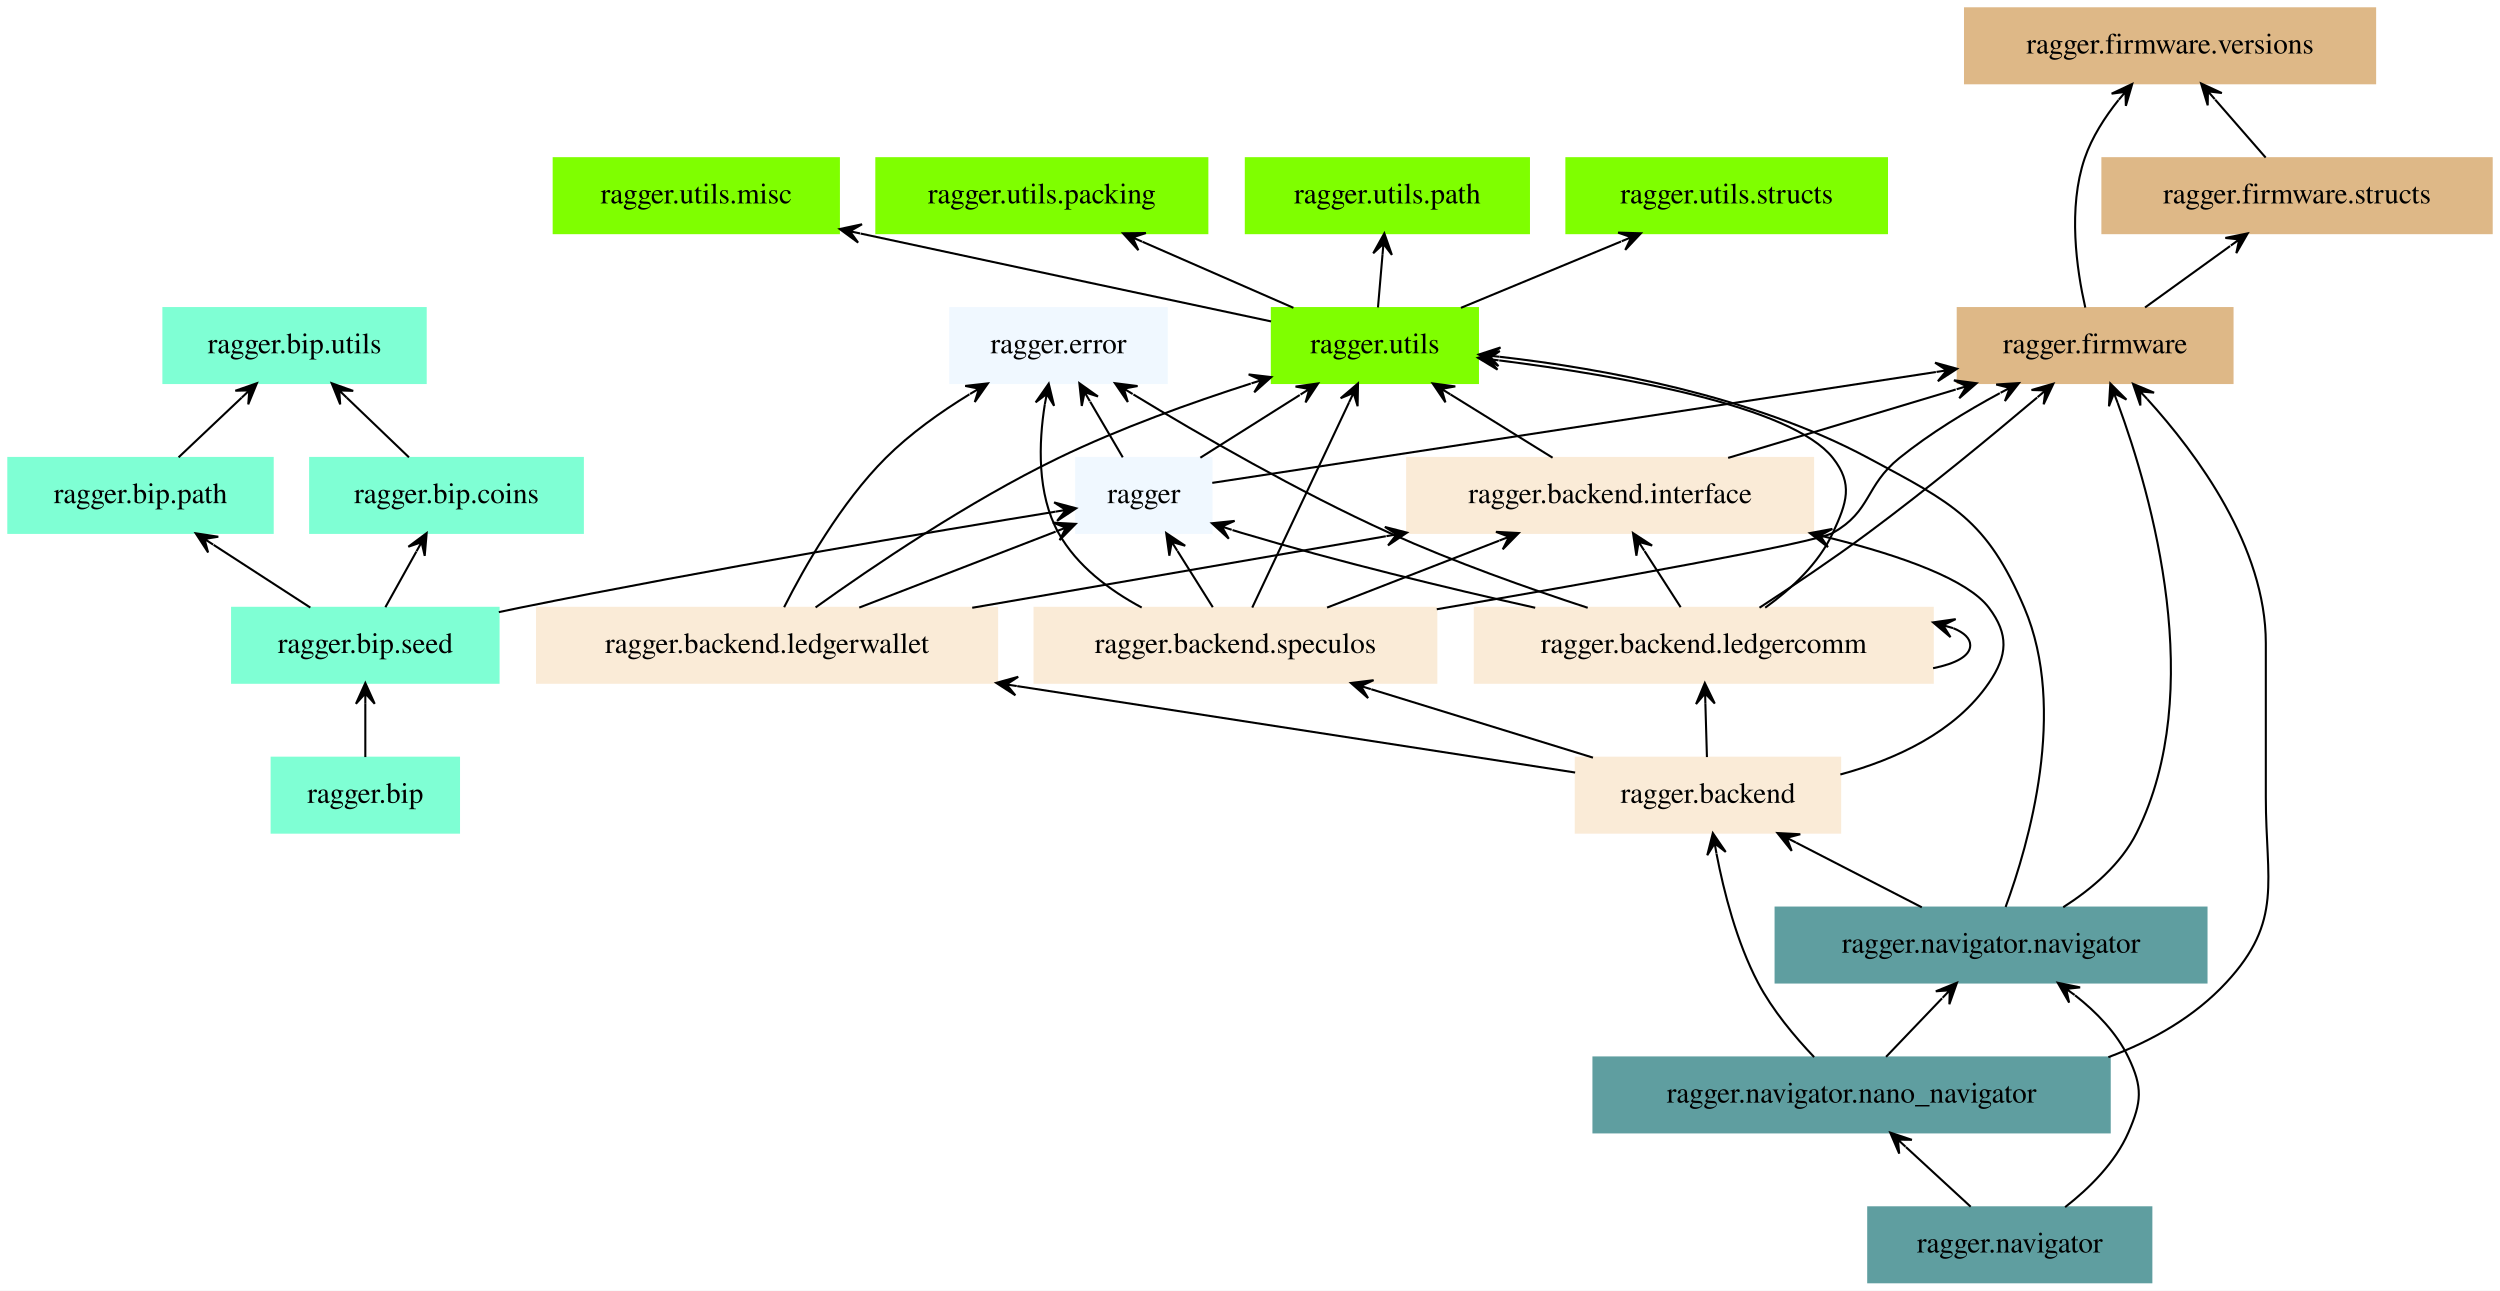
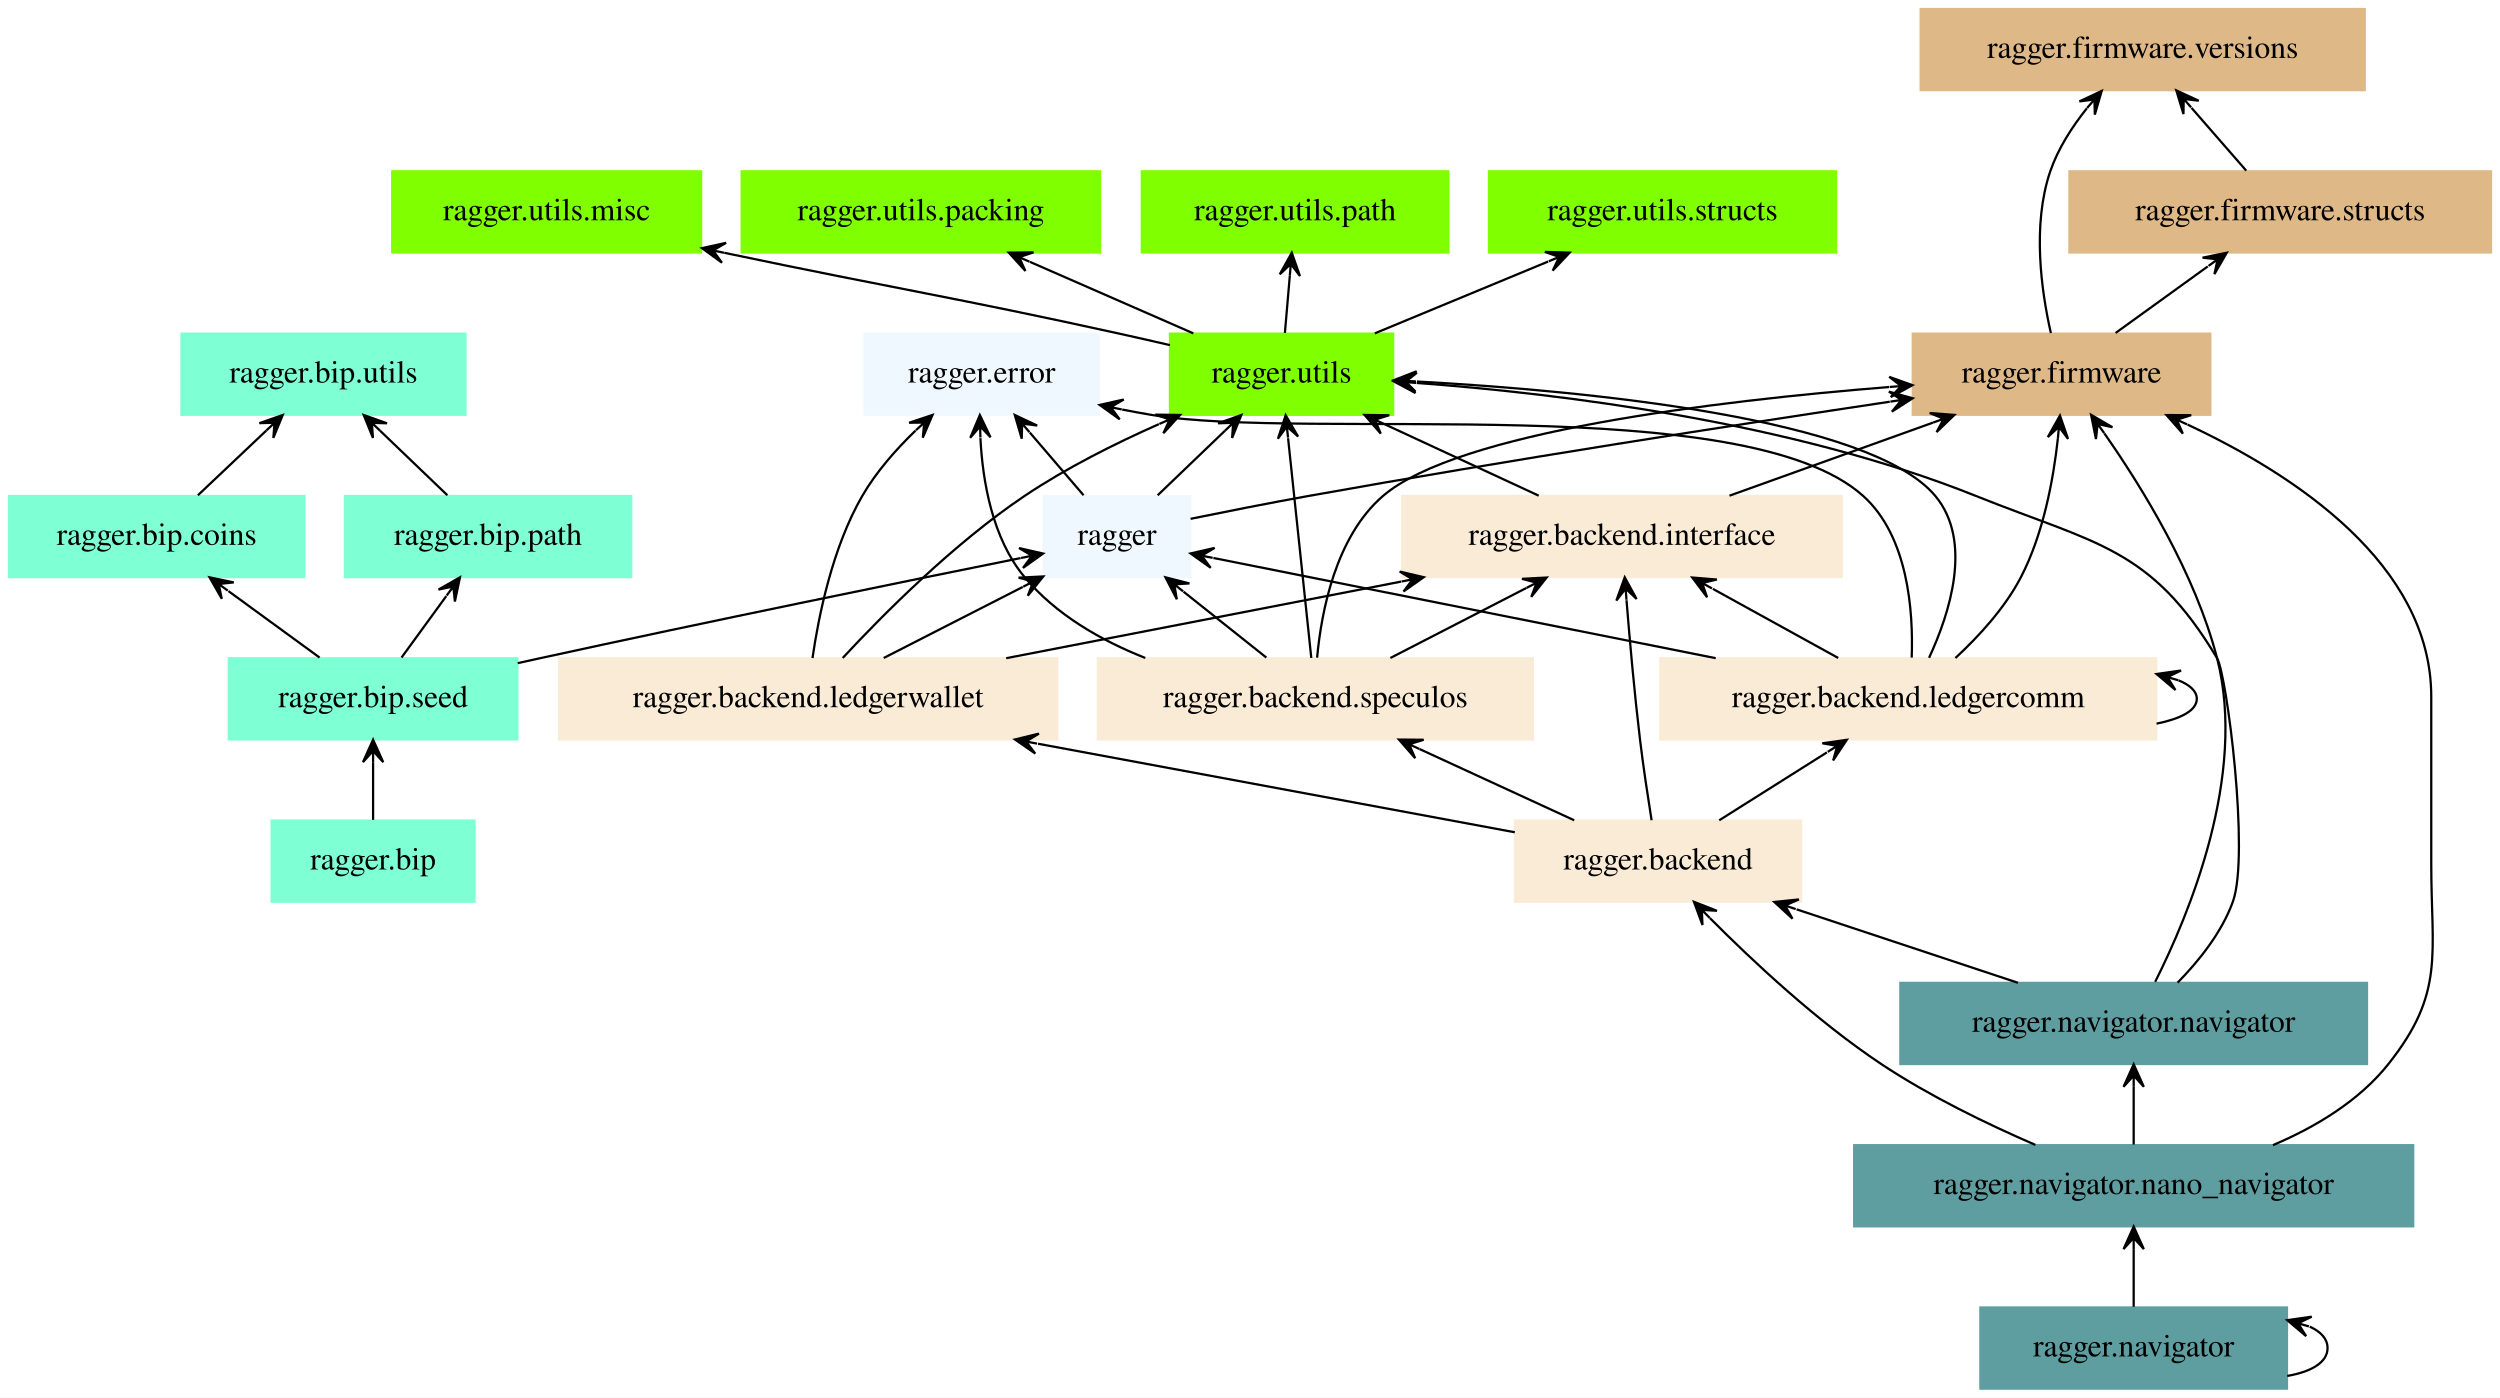
- <svg xmlns="http://www.w3.org/2000/svg" width="1201pt" height="620pt" viewBox="0.00 0.00 1201.00 620.00">
+ <svg xmlns="http://www.w3.org/2000/svg" width="1109pt" height="620pt" viewBox="0.00 0.00 1109.00 620.00">
  <g id="graph0" class="graph" transform="scale(1 1) rotate(0) translate(4 616)">
-     <polygon fill="white" stroke="transparent" points="-4,4 -4,-616 1197,-616 1197,4 -4,4" />
+     <polygon fill="white" stroke="transparent" points="-4,4 -4,-616 1105,-616 1105,4 -4,4" />
    <g id="node1" class="node">
-       <polygon fill="aliceblue" stroke="aliceblue" points="578,-396 513,-396 513,-360 578,-360 578,-396" />
-       <text text-anchor="middle" x="545.5" y="-374.3" font-family="Times,serif" font-size="14.00">ragger</text>
+       <polygon fill="aliceblue" stroke="aliceblue" points="524,-396 459,-396 459,-360 524,-360 524,-396" />
+       <text text-anchor="middle" x="491.5" y="-374.3" font-family="Times,serif" font-size="14.00">ragger</text>
    </g>
    <g id="node12" class="node">
-       <polygon fill="aliceblue" stroke="aliceblue" points="556.5,-468 452.5,-468 452.5,-432 556.5,-432 556.5,-468" />
-       <text text-anchor="middle" x="504.5" y="-446.3" font-family="Times,serif" font-size="14.00">ragger.error</text>
+       <polygon fill="aliceblue" stroke="aliceblue" points="483.5,-468 379.5,-468 379.5,-432 483.5,-432 483.5,-468" />
+       <text text-anchor="middle" x="431.5" y="-446.3" font-family="Times,serif" font-size="14.00">ragger.error</text>
    </g>
    <g id="edge1" class="edge">
-       <path fill="none" stroke="black" d="M535.37,-396.3C530.65,-404.36 524.94,-414.11 519.72,-423.02" />
-       <polygon fill="black" stroke="black" points="514.52,-431.9 515.69,-420.99 517.05,-427.58 519.57,-423.27 519.57,-423.27 519.57,-423.27 517.05,-427.58 523.46,-425.54 514.52,-431.9 514.52,-431.9" />
+       <path fill="none" stroke="black" d="M476.67,-396.3C469.48,-404.7 460.7,-414.93 452.81,-424.14" />
+       <polygon fill="black" stroke="black" points="446.16,-431.9 449.25,-421.37 449.41,-428.1 452.67,-424.3 452.67,-424.3 452.67,-424.3 449.41,-428.1 456.09,-427.23 446.16,-431.9 446.16,-431.9" />
    </g>
    <g id="node13" class="node">
-       <polygon fill="burlywood" stroke="burlywood" points="1068.5,-468 936.5,-468 936.5,-432 1068.5,-432 1068.5,-468" />
-       <text text-anchor="middle" x="1002.5" y="-446.3" font-family="Times,serif" font-size="14.00">ragger.firmware</text>
+       <polygon fill="burlywood" stroke="burlywood" points="976.5,-468 844.5,-468 844.5,-432 976.5,-432 976.5,-468" />
+       <text text-anchor="middle" x="910.5" y="-446.3" font-family="Times,serif" font-size="14.00">ragger.firmware</text>
    </g>
    <g id="edge2" class="edge">
-       <path fill="none" stroke="black" d="M578.37,-384.03C650.59,-395.1 824.73,-421.77 925.99,-437.28" />
-       <polygon fill="black" stroke="black" points="936.16,-438.84 925.6,-441.77 931.22,-438.08 926.28,-437.32 926.28,-437.32 926.28,-437.32 931.22,-438.08 926.96,-432.88 936.16,-438.84 936.16,-438.84" />
+       <path fill="none" stroke="black" d="M524.14,-385.85C539.92,-389.08 559.17,-392.89 576.5,-396 664.72,-411.82 766.5,-427.62 834.3,-437.8" />
+       <polygon fill="black" stroke="black" points="844.46,-439.32 833.9,-442.29 839.52,-438.58 834.57,-437.84 834.57,-437.84 834.57,-437.84 839.52,-438.58 835.24,-433.39 844.46,-439.32 844.46,-439.32" />
    </g>
    <g id="node19" class="node">
-       <polygon fill="chartreuse" stroke="chartreuse" points="706,-468 607,-468 607,-432 706,-432 706,-468" />
-       <text text-anchor="middle" x="656.5" y="-446.3" font-family="Times,serif" font-size="14.00">ragger.utils</text>
+       <polygon fill="chartreuse" stroke="chartreuse" points="614,-468 515,-468 515,-432 614,-432 614,-468" />
+       <text text-anchor="middle" x="564.5" y="-446.3" font-family="Times,serif" font-size="14.00">ragger.utils</text>
    </g>
    <g id="edge3" class="edge">
-       <path fill="none" stroke="black" d="M572.65,-396.12C587.03,-405.19 604.88,-416.45 620.41,-426.24" />
-       <polygon fill="black" stroke="black" points="629.24,-431.81 618.38,-430.28 625.01,-429.14 620.78,-426.48 620.78,-426.48 620.78,-426.48 625.01,-429.14 623.18,-422.67 629.24,-431.81 629.24,-431.81" />
+       <path fill="none" stroke="black" d="M509.54,-396.3C518.56,-404.95 529.62,-415.55 539.44,-424.97" />
+       <polygon fill="black" stroke="black" points="546.66,-431.9 536.33,-428.22 543.05,-428.44 539.44,-424.97 539.44,-424.97 539.44,-424.97 543.05,-428.44 542.56,-421.73 546.66,-431.9 546.66,-431.9" />
    </g>
    <g id="node2" class="node">
-       <polygon fill="antiquewhite" stroke="antiquewhite" points="880,-252 753,-252 753,-216 880,-216 880,-252" />
-       <text text-anchor="middle" x="816.5" y="-230.3" font-family="Times,serif" font-size="14.00">ragger.backend</text>
+       <polygon fill="antiquewhite" stroke="antiquewhite" points="795,-252 668,-252 668,-216 795,-216 795,-252" />
+       <text text-anchor="middle" x="731.5" y="-230.3" font-family="Times,serif" font-size="14.00">ragger.backend</text>
    </g>
    <g id="node3" class="node">
-       <polygon fill="antiquewhite" stroke="antiquewhite" points="867,-396 672,-396 672,-360 867,-360 867,-396" />
-       <text text-anchor="middle" x="769.5" y="-374.3" font-family="Times,serif" font-size="14.00">ragger.backend.interface</text>
+       <polygon fill="antiquewhite" stroke="antiquewhite" points="813,-396 618,-396 618,-360 813,-360 813,-396" />
+       <text text-anchor="middle" x="715.5" y="-374.3" font-family="Times,serif" font-size="14.00">ragger.backend.interface</text>
    </g>
    <g id="edge4" class="edge">
-       <path fill="none" stroke="black" d="M880.11,-243.94C906.79,-251.18 935.33,-264.28 951.5,-288 960.51,-301.22 961.1,-311.2 951.5,-324 941.3,-337.6 909.69,-348.85 875.62,-357.44" />
-       <polygon fill="black" stroke="black" points="865.48,-359.9 874.13,-353.17 870.34,-358.72 875.19,-357.54 875.19,-357.54 875.19,-357.54 870.34,-358.72 876.26,-361.91 865.48,-359.9 865.48,-359.9" />
+       <path fill="none" stroke="black" d="M728.64,-252.15C726.99,-262.51 724.94,-275.99 723.5,-288 721.01,-308.66 718.94,-332.11 717.52,-349.75" />
+       <polygon fill="black" stroke="black" points="716.73,-359.91 713.02,-349.59 717.12,-354.92 717.51,-349.94 717.51,-349.94 717.51,-349.94 717.12,-354.92 721.99,-350.29 716.73,-359.91 716.73,-359.91" />
    </g>
    <g id="node4" class="node">
-       <polygon fill="antiquewhite" stroke="antiquewhite" points="924.5,-324 704.5,-324 704.5,-288 924.5,-288 924.5,-324" />
-       <text text-anchor="middle" x="814.5" y="-302.3" font-family="Times,serif" font-size="14.00">ragger.backend.ledgercomm</text>
+       <polygon fill="antiquewhite" stroke="antiquewhite" points="952.5,-324 732.5,-324 732.5,-288 952.5,-288 952.5,-324" />
+       <text text-anchor="middle" x="842.5" y="-302.3" font-family="Times,serif" font-size="14.00">ragger.backend.ledgercomm</text>
    </g>
    <g id="edge5" class="edge">
-       <path fill="none" stroke="black" d="M816.01,-252.3C815.79,-260.02 815.52,-269.29 815.27,-277.89" />
-       <polygon fill="black" stroke="black" points="814.99,-287.9 810.78,-277.77 815.13,-282.9 815.27,-277.9 815.27,-277.9 815.27,-277.9 815.13,-282.9 819.77,-278.03 814.99,-287.9 814.99,-287.9" />
+       <path fill="none" stroke="black" d="M758.65,-252.12C773.03,-261.19 790.88,-272.45 806.41,-282.24" />
+       <polygon fill="black" stroke="black" points="815.24,-287.81 804.38,-286.28 811.01,-285.14 806.78,-282.48 806.78,-282.48 806.78,-282.48 811.01,-285.14 809.18,-278.67 815.24,-287.81 815.24,-287.81" />
    </g>
    <g id="node5" class="node">
-       <polygon fill="antiquewhite" stroke="antiquewhite" points="475,-324 254,-324 254,-288 475,-288 475,-324" />
-       <text text-anchor="middle" x="364.5" y="-302.3" font-family="Times,serif" font-size="14.00">ragger.backend.ledgerwallet</text>
+       <polygon fill="antiquewhite" stroke="antiquewhite" points="465,-324 244,-324 244,-288 465,-288 465,-324" />
+       <text text-anchor="middle" x="354.5" y="-302.3" font-family="Times,serif" font-size="14.00">ragger.backend.ledgerwallet</text>
    </g>
    <g id="edge6" class="edge">
-       <path fill="none" stroke="black" d="M752.7,-244.88C683.29,-255.63 570.75,-273.06 484.67,-286.39" />
-       <polygon fill="black" stroke="black" points="474.58,-287.95 483.77,-281.98 479.52,-287.19 484.46,-286.42 484.46,-286.42 484.46,-286.42 479.52,-287.19 485.15,-290.87 474.58,-287.95 474.58,-287.95" />
+       <path fill="none" stroke="black" d="M667.97,-246.8C610.19,-257.52 523.89,-273.55 456.46,-286.07" />
+       <polygon fill="black" stroke="black" points="446.23,-287.97 455.24,-281.72 451.14,-287.06 456.06,-286.14 456.06,-286.14 456.06,-286.14 451.14,-287.06 456.88,-290.57 446.23,-287.97 446.23,-287.97" />
    </g>
    <g id="node6" class="node">
-       <polygon fill="antiquewhite" stroke="antiquewhite" points="686,-324 493,-324 493,-288 686,-288 686,-324" />
-       <text text-anchor="middle" x="589.5" y="-302.3" font-family="Times,serif" font-size="14.00">ragger.backend.speculos</text>
+       <polygon fill="antiquewhite" stroke="antiquewhite" points="676,-324 483,-324 483,-288 676,-288 676,-324" />
+       <text text-anchor="middle" x="579.5" y="-302.3" font-family="Times,serif" font-size="14.00">ragger.backend.speculos</text>
    </g>
    <g id="edge7" class="edge">
-       <path fill="none" stroke="black" d="M761.26,-252.03C729.13,-261.94 688.45,-274.49 654.75,-284.88" />
-       <polygon fill="black" stroke="black" points="644.99,-287.89 653.22,-280.64 649.77,-286.42 654.54,-284.94 654.54,-284.94 654.54,-284.94 649.77,-286.42 655.87,-289.24 644.99,-287.89 644.99,-287.89" />
+       <path fill="none" stroke="black" d="M694.32,-252.12C673.63,-261.65 647.7,-273.59 625.72,-283.72" />
+       <polygon fill="black" stroke="black" points="616.56,-287.93 623.76,-279.66 621.1,-285.84 625.65,-283.75 625.65,-283.75 625.65,-283.75 621.1,-285.84 627.53,-287.84 616.56,-287.93 616.56,-287.93" />
    </g>
    <g id="edge8" class="edge">
-       <path fill="none" stroke="black" d="M826.2,-396.03C859.18,-405.94 900.93,-418.49 935.53,-428.88" />
-       <polygon fill="black" stroke="black" points="945.55,-431.89 934.67,-433.32 940.76,-430.45 935.97,-429.01 935.97,-429.01 935.97,-429.01 940.76,-430.45 937.26,-424.7 945.55,-431.89 945.55,-431.89" />
+       <path fill="none" stroke="black" d="M763.2,-396.12C790.45,-405.91 824.8,-418.23 853.47,-428.53" />
+       <polygon fill="black" stroke="black" points="862.95,-431.93 852.02,-432.79 858.25,-430.24 853.54,-428.55 853.54,-428.55 853.54,-428.55 858.25,-430.24 855.06,-424.32 862.95,-431.93 862.95,-431.93" />
    </g>
    <g id="edge9" class="edge">
-       <path fill="none" stroke="black" d="M741.86,-396.12C727.08,-405.28 708.71,-416.66 692.8,-426.52" />
-       <polygon fill="black" stroke="black" points="684.25,-431.81 690.38,-422.72 688.5,-429.18 692.75,-426.54 692.75,-426.54 692.75,-426.54 688.5,-429.18 695.12,-430.37 684.25,-431.81 684.25,-431.81" />
+       <path fill="none" stroke="black" d="M678.56,-396.12C658.01,-405.65 632.25,-417.59 610.41,-427.72" />
+       <polygon fill="black" stroke="black" points="601.32,-431.93 608.5,-423.64 605.86,-429.83 610.39,-427.73 610.39,-427.73 610.39,-427.73 605.86,-429.83 612.28,-431.81 601.32,-431.93 601.32,-431.93" />
    </g>
    <g id="edge10" class="edge">
-       <path fill="none" stroke="black" d="M733.51,-324.03C691.19,-333.51 638.72,-346.17 592.5,-360 591.05,-360.44 589.57,-360.89 588.08,-361.36" />
-       <polygon fill="black" stroke="black" points="578.21,-364.63 586.29,-357.22 582.96,-363.06 587.7,-361.49 587.7,-361.49 587.7,-361.49 582.96,-363.06 589.12,-365.76 578.21,-364.63 578.21,-364.63" />
+       <path fill="none" stroke="black" d="M757.08,-324.03C686.55,-338.1 589.38,-357.48 534.25,-368.48" />
+       <polygon fill="black" stroke="black" points="524.13,-370.49 533.06,-364.12 529.03,-369.51 533.94,-368.54 533.94,-368.54 533.94,-368.54 529.03,-369.51 534.82,-372.95 524.13,-370.49 524.13,-370.49" />
    </g>
    <g id="edge11" class="edge">
-       <path fill="none" stroke="black" d="M803.38,-324.3C798.14,-332.44 791.8,-342.31 786.02,-351.3" />
-       <polygon fill="black" stroke="black" points="780.5,-359.9 782.12,-349.05 783.2,-355.69 785.9,-351.48 785.9,-351.48 785.9,-351.48 783.2,-355.69 789.69,-353.92 780.5,-359.9 780.5,-359.9" />
+       <path fill="none" stroke="black" d="M811.43,-324.12C794.67,-333.36 773.79,-344.87 755.8,-354.79" />
+       <polygon fill="black" stroke="black" points="746.69,-359.81 753.27,-351.04 751.07,-357.4 755.44,-354.98 755.44,-354.98 755.44,-354.98 751.07,-357.4 757.62,-358.92 746.69,-359.81 746.69,-359.81" />
    </g>
    <g id="edge12" class="edge">
-       <path fill="none" stroke="black" d="M924.65,-294.99C935.56,-297.2 942.5,-300.87 942.5,-306 942.5,-309.37 939.51,-312.11 934.37,-314.21" />
-       <polygon fill="black" stroke="black" points="924.65,-317.01 933.02,-309.92 929.46,-315.63 934.26,-314.25 934.26,-314.25 934.26,-314.25 929.46,-315.63 935.51,-318.57 924.65,-317.01 924.65,-317.01" />
+       <path fill="none" stroke="black" d="M952.65,-294.99C963.56,-297.2 970.5,-300.87 970.5,-306 970.5,-309.37 967.51,-312.11 962.37,-314.21" />
+       <polygon fill="black" stroke="black" points="952.65,-317.01 961.02,-309.92 957.46,-315.63 962.26,-314.25 962.26,-314.25 962.26,-314.25 957.46,-315.63 963.51,-318.57 952.65,-317.01 952.65,-317.01" />
    </g>
    <g id="edge13" class="edge">
-       <path fill="none" stroke="black" d="M758.73,-324.02C729.84,-333.47 694.27,-346.11 663.5,-360 619.8,-379.72 572.12,-407.28 540.49,-426.49" />
-       <polygon fill="black" stroke="black" points="531.61,-431.92 537.79,-422.86 535.88,-429.31 540.14,-426.7 540.14,-426.7 540.14,-426.7 535.88,-429.31 542.49,-430.54 531.61,-431.92 531.61,-431.92" />
+       <path fill="none" stroke="black" d="M844.03,-324.29C844.78,-344.67 842.53,-378.01 822.5,-396 769.91,-443.22 576.18,-420.17 506.5,-432 502.35,-432.7 498.09,-433.49 493.81,-434.33" />
+       <polygon fill="black" stroke="black" points="483.81,-436.38 492.7,-429.97 488.71,-435.38 493.6,-434.37 493.6,-434.37 493.6,-434.37 488.71,-435.38 494.5,-438.78 483.81,-436.38 483.81,-436.38" />
    </g>
    <g id="edge14" class="edge">
-       <path fill="none" stroke="black" d="M841.26,-324.06C856.77,-334.16 876.52,-347.41 893.5,-360 921.87,-381.03 952.95,-406.68 974.64,-425.03" />
-       <polygon fill="black" stroke="black" points="982.46,-431.69 971.93,-428.64 978.65,-428.45 974.84,-425.21 974.84,-425.21 974.84,-425.21 978.65,-428.45 977.76,-421.78 982.46,-431.69 982.46,-431.69" />
+       <path fill="none" stroke="black" d="M863.42,-324.1C873.71,-333.62 885.4,-346.3 892.5,-360 902.44,-379.19 906.9,-403.35 908.89,-421.65" />
+       <polygon fill="black" stroke="black" points="909.8,-431.67 904.41,-422.12 909.35,-426.69 908.9,-421.71 908.9,-421.71 908.9,-421.71 909.35,-426.69 913.38,-421.31 909.8,-431.67 909.8,-431.67" />
    </g>
    <g id="edge15" class="edge">
-       <path fill="none" stroke="black" d="M844,-324.06C856.48,-333.01 869.69,-345.21 876.5,-360 883.2,-374.53 886.4,-383.43 876.5,-396 856.86,-420.93 774.4,-435.5 716.22,-442.86" />
-       <polygon fill="black" stroke="black" points="706.03,-444.11 715.4,-438.43 710.99,-443.5 715.95,-442.89 715.95,-442.89 715.95,-442.89 710.99,-443.5 716.5,-447.36 706.03,-444.11 706.03,-444.11" />
+       <path fill="none" stroke="black" d="M851.73,-324.19C860.86,-343.84 871.27,-375.88 854.5,-396 825.82,-430.4 700.81,-442.54 624.59,-446.77" />
+       <polygon fill="black" stroke="black" points="614.17,-447.32 623.92,-442.3 619.17,-447.06 624.16,-446.79 624.16,-446.79 624.16,-446.79 619.17,-447.06 624.4,-451.29 614.17,-447.32 614.17,-447.32" />
    </g>
    <g id="edge16" class="edge">
-       <path fill="none" stroke="black" d="M408.78,-324.12C437.52,-335.24 474.76,-349.64 503.12,-360.61" />
-       <polygon fill="black" stroke="black" points="512.75,-364.33 501.8,-364.92 508.09,-362.53 503.42,-360.73 503.42,-360.73 503.42,-360.73 508.09,-362.53 505.05,-356.53 512.75,-364.33 512.75,-364.33" />
+       <path fill="none" stroke="black" d="M388.01,-324.12C406.61,-333.63 429.92,-345.54 449.7,-355.64" />
+       <polygon fill="black" stroke="black" points="458.8,-360.29 447.85,-359.75 454.35,-358.02 449.9,-355.74 449.9,-355.74 449.9,-355.74 454.35,-358.02 451.95,-351.74 458.8,-360.29 458.8,-360.29" />
    </g>
    <g id="edge17" class="edge">
-       <path fill="none" stroke="black" d="M463.06,-324.03C523.16,-334.42 600.03,-347.71 661.75,-358.38" />
-       <polygon fill="black" stroke="black" points="671.91,-360.13 661.29,-362.86 666.98,-359.28 662.05,-358.43 662.05,-358.43 662.05,-358.43 666.98,-359.28 662.82,-353.99 671.91,-360.13 671.91,-360.13" />
+       <path fill="none" stroke="black" d="M442.35,-324.03C495.3,-334.3 562.84,-347.4 617.52,-358" />
+       <polygon fill="black" stroke="black" points="627.57,-359.95 616.9,-362.46 622.66,-359 617.75,-358.05 617.75,-358.05 617.75,-358.05 622.66,-359 618.61,-353.63 627.57,-359.95 627.57,-359.95" />
    </g>
    <g id="edge18" class="edge">
-       <path fill="none" stroke="black" d="M372.69,-324.29C382.38,-343.44 399.95,-374.48 421.5,-396 433.21,-407.69 447.93,-418.12 461.71,-426.57" />
-       <polygon fill="black" stroke="black" points="470.59,-431.83 459.69,-430.6 466.29,-429.28 461.99,-426.73 461.99,-426.73 461.99,-426.73 466.29,-429.28 464.28,-422.86 470.59,-431.83 470.59,-431.83" />
+       <path fill="none" stroke="black" d="M356.43,-324.08C359.13,-342.78 365.28,-373.14 378.5,-396 384.65,-406.63 393.46,-416.62 402.15,-425.01" />
+       <polygon fill="black" stroke="black" points="409.67,-431.93 399.27,-428.47 405.99,-428.55 402.31,-425.16 402.31,-425.16 402.31,-425.16 405.99,-428.55 405.36,-421.85 409.67,-431.93 409.67,-431.93" />
    </g>
    <g id="edge19" class="edge">
-       <path fill="none" stroke="black" d="M387.8,-324.19C414.82,-343.55 461.21,-375.04 504.5,-396 533.98,-410.27 568.32,-422.58 596.89,-431.74" />
-       <polygon fill="black" stroke="black" points="606.74,-434.84 595.85,-436.13 601.97,-433.34 597.2,-431.84 597.2,-431.84 597.2,-431.84 601.97,-433.34 598.56,-427.54 606.74,-434.84 606.74,-434.84" />
+       <path fill="none" stroke="black" d="M369.82,-324.12C387.74,-343.41 418.99,-374.84 450.5,-396 468.87,-408.34 490.58,-419.22 510.09,-427.86" />
+       <polygon fill="black" stroke="black" points="519.47,-431.92 508.51,-432.08 514.88,-429.93 510.3,-427.95 510.3,-427.95 510.3,-427.95 514.88,-429.93 512.08,-423.82 519.47,-431.92 519.47,-431.92" />
    </g>
    <g id="edge20" class="edge">
-       <path fill="none" stroke="black" d="M578.62,-324.3C573.51,-332.44 567.3,-342.31 561.66,-351.3" />
-       <polygon fill="black" stroke="black" points="556.25,-359.9 557.76,-349.03 558.91,-355.66 561.57,-351.43 561.57,-351.43 561.57,-351.43 558.91,-355.66 565.38,-353.82 556.25,-359.9 556.25,-359.9" />
+       <path fill="none" stroke="black" d="M557.75,-324.3C546.66,-333.12 533.03,-343.97 521.01,-353.53" />
+       <polygon fill="black" stroke="black" points="513,-359.9 518.03,-350.15 516.92,-356.78 520.83,-353.67 520.83,-353.67 520.83,-353.67 516.92,-356.78 523.63,-357.19 513,-359.9 513,-359.9" />
    </g>
    <g id="edge21" class="edge">
-       <path fill="none" stroke="black" d="M633.53,-324.12C658.47,-333.82 689.84,-346.02 716.16,-356.26" />
-       <polygon fill="black" stroke="black" points="725.61,-359.93 714.66,-360.5 720.95,-358.12 716.29,-356.31 716.29,-356.31 716.29,-356.31 720.95,-358.12 717.92,-352.11 725.61,-359.93 725.61,-359.93" />
+       <path fill="none" stroke="black" d="M612.77,-324.12C630.96,-333.49 653.69,-345.19 673.14,-355.2" />
+       <polygon fill="black" stroke="black" points="682.1,-359.81 671.15,-359.23 677.66,-357.52 673.21,-355.23 673.21,-355.23 673.21,-355.23 677.66,-357.52 675.27,-351.23 682.1,-359.81 682.1,-359.81" />
    </g>
    <g id="edge22" class="edge">
-       <path fill="none" stroke="black" d="M544.47,-324.14C528.95,-332.47 513.28,-344.19 504.5,-360 494.11,-378.72 494.97,-403.25 497.94,-421.82" />
-       <polygon fill="black" stroke="black" points="499.81,-431.71 493.53,-422.72 498.88,-426.79 497.95,-421.88 497.95,-421.88 497.95,-421.88 498.88,-426.79 502.38,-421.05 499.81,-431.71 499.81,-431.71" />
+       <path fill="none" stroke="black" d="M504.06,-324.12C484.11,-332.01 464.31,-343.46 450.5,-360 436.21,-377.11 431.9,-402.4 430.91,-421.65" />
+       <polygon fill="black" stroke="black" points="430.66,-431.9 426.41,-421.8 430.78,-426.9 430.91,-421.91 430.91,-421.91 430.91,-421.91 430.78,-426.9 435.4,-422.02 430.66,-431.9 430.66,-431.9" />
    </g>
    <g id="edge23" class="edge">
-       <path fill="none" stroke="black" d="M686.22,-323.32C766.2,-337.06 868.02,-355.22 876.5,-360 895.15,-370.51 891.84,-382.56 908.5,-396 923.13,-407.8 940.72,-418.49 956.72,-427.13" />
-       <polygon fill="black" stroke="black" points="965.92,-431.97 954.97,-431.29 961.49,-429.64 957.07,-427.31 957.07,-427.31 957.07,-427.31 961.49,-429.64 959.16,-423.33 965.92,-431.97 965.92,-431.97" />
+       <path fill="none" stroke="black" d="M580.27,-324.27C582.15,-344.61 588.48,-377.93 609.5,-396 642.43,-424.3 756.26,-438.08 834.11,-444.33" />
+       <polygon fill="black" stroke="black" points="844.36,-445.13 834.05,-448.84 839.38,-444.74 834.39,-444.36 834.39,-444.36 834.39,-444.36 839.38,-444.74 834.74,-439.87 844.36,-445.13 844.36,-445.13" />
    </g>
    <g id="edge24" class="edge">
-       <path fill="none" stroke="black" d="M597.58,-324.13C609.15,-348.65 630.53,-393.97 644.11,-422.74" />
-       <polygon fill="black" stroke="black" points="648.39,-431.81 640.05,-424.69 646.26,-427.29 644.12,-422.77 644.12,-422.77 644.12,-422.77 646.26,-427.29 648.19,-420.85 648.39,-431.81 648.39,-431.81" />
+       <path fill="none" stroke="black" d="M577.69,-324.13C575.13,-348.33 570.44,-392.79 567.39,-421.61" />
+       <polygon fill="black" stroke="black" points="566.32,-431.81 562.89,-421.39 566.84,-426.84 567.37,-421.87 567.37,-421.87 567.37,-421.87 566.84,-426.84 571.84,-422.34 566.32,-431.81 566.32,-431.81" />
    </g>
    <g id="node7" class="node">
-       <polygon fill="aquamarine" stroke="aquamarine" points="216.5,-252 126.5,-252 126.5,-216 216.5,-216 216.5,-252" />
-       <text text-anchor="middle" x="171.5" y="-230.3" font-family="Times,serif" font-size="14.00">ragger.bip</text>
+       <polygon fill="aquamarine" stroke="aquamarine" points="206.5,-252 116.5,-252 116.5,-216 206.5,-216 206.5,-252" />
+       <text text-anchor="middle" x="161.5" y="-230.3" font-family="Times,serif" font-size="14.00">ragger.bip</text>
    </g>
    <g id="node10" class="node">
-       <polygon fill="aquamarine" stroke="aquamarine" points="235.5,-324 107.5,-324 107.5,-288 235.5,-288 235.5,-324" />
-       <text text-anchor="middle" x="171.5" y="-302.3" font-family="Times,serif" font-size="14.00">ragger.bip.seed</text>
+       <polygon fill="aquamarine" stroke="aquamarine" points="225.5,-324 97.5,-324 97.5,-288 225.5,-288 225.5,-324" />
+       <text text-anchor="middle" x="161.5" y="-302.3" font-family="Times,serif" font-size="14.00">ragger.bip.seed</text>
    </g>
    <g id="edge25" class="edge">
-       <path fill="none" stroke="black" d="M171.5,-252.3C171.5,-260.02 171.5,-269.29 171.5,-277.89" />
-       <polygon fill="black" stroke="black" points="171.5,-287.9 167,-277.9 171.5,-282.9 171.5,-277.9 171.5,-277.9 171.5,-277.9 171.5,-282.9 176,-277.9 171.5,-287.9 171.5,-287.9" />
+       <path fill="none" stroke="black" d="M161.5,-252.3C161.5,-260.02 161.5,-269.29 161.5,-277.89" />
+       <polygon fill="black" stroke="black" points="161.5,-287.9 157,-277.9 161.5,-282.9 161.5,-277.9 161.5,-277.9 161.5,-277.9 161.5,-282.9 166,-277.9 161.5,-287.9 161.5,-287.9" />
    </g>
    <g id="node8" class="node">
-       <polygon fill="aquamarine" stroke="aquamarine" points="276,-396 145,-396 145,-360 276,-360 276,-396" />
-       <text text-anchor="middle" x="210.5" y="-374.3" font-family="Times,serif" font-size="14.00">ragger.bip.coins</text>
+       <polygon fill="aquamarine" stroke="aquamarine" points="131,-396 0,-396 0,-360 131,-360 131,-396" />
+       <text text-anchor="middle" x="65.5" y="-374.3" font-family="Times,serif" font-size="14.00">ragger.bip.coins</text>
    </g>
    <g id="node11" class="node">
-       <polygon fill="aquamarine" stroke="aquamarine" points="200.5,-468 74.5,-468 74.5,-432 200.5,-432 200.5,-468" />
-       <text text-anchor="middle" x="137.5" y="-446.3" font-family="Times,serif" font-size="14.00">ragger.bip.utils</text>
+       <polygon fill="aquamarine" stroke="aquamarine" points="202.5,-468 76.5,-468 76.5,-432 202.5,-432 202.5,-468" />
+       <text text-anchor="middle" x="139.5" y="-446.3" font-family="Times,serif" font-size="14.00">ragger.bip.utils</text>
    </g>
    <g id="edge26" class="edge">
-       <path fill="none" stroke="black" d="M192.46,-396.3C183.44,-404.95 172.38,-415.55 162.56,-424.97" />
-       <polygon fill="black" stroke="black" points="155.34,-431.9 159.44,-421.73 158.95,-428.44 162.56,-424.97 162.56,-424.97 162.56,-424.97 158.95,-428.44 165.67,-428.22 155.34,-431.9 155.34,-431.9" />
+       <path fill="none" stroke="black" d="M83.79,-396.3C92.93,-404.95 104.14,-415.55 114.1,-424.97" />
+       <polygon fill="black" stroke="black" points="121.42,-431.9 111.06,-428.29 117.79,-428.46 114.15,-425.02 114.15,-425.02 114.15,-425.02 117.79,-428.46 117.25,-421.75 121.42,-431.9 121.42,-431.9" />
    </g>
    <g id="node9" class="node">
-       <polygon fill="aquamarine" stroke="aquamarine" points="127,-396 0,-396 0,-360 127,-360 127,-396" />
-       <text text-anchor="middle" x="63.5" y="-374.3" font-family="Times,serif" font-size="14.00">ragger.bip.path</text>
+       <polygon fill="aquamarine" stroke="aquamarine" points="276,-396 149,-396 149,-360 276,-360 276,-396" />
+       <text text-anchor="middle" x="212.5" y="-374.3" font-family="Times,serif" font-size="14.00">ragger.bip.path</text>
    </g>
    <g id="edge27" class="edge">
-       <path fill="none" stroke="black" d="M81.79,-396.3C90.93,-404.95 102.14,-415.55 112.1,-424.97" />
-       <polygon fill="black" stroke="black" points="119.42,-431.9 109.06,-428.29 115.79,-428.46 112.15,-425.02 112.15,-425.02 112.15,-425.02 115.79,-428.46 115.25,-421.75 119.42,-431.9 119.42,-431.9" />
+       <path fill="none" stroke="black" d="M194.46,-396.3C185.44,-404.95 174.38,-415.55 164.56,-424.97" />
+       <polygon fill="black" stroke="black" points="157.34,-431.9 161.44,-421.73 160.95,-428.44 164.56,-424.97 164.56,-424.97 164.56,-424.97 160.95,-428.44 167.67,-428.22 157.34,-431.9 157.34,-431.9" />
    </g>
    <g id="edge28" class="edge">
-       <path fill="none" stroke="black" d="M235.63,-321.94C238.97,-322.65 242.27,-323.34 245.5,-324 336.94,-342.57 444.81,-360.71 503.05,-370.2" />
-       <polygon fill="black" stroke="black" points="512.99,-371.81 502.4,-374.65 508.05,-371.01 503.12,-370.21 503.12,-370.21 503.12,-370.21 508.05,-371.01 503.84,-365.77 512.99,-371.81 512.99,-371.81" />
+       <path fill="none" stroke="black" d="M225.66,-321.83C228.98,-322.57 232.28,-323.3 235.5,-324 310.38,-340.35 397.86,-358.19 448.74,-368.44" />
+       <polygon fill="black" stroke="black" points="458.72,-370.45 448.03,-372.89 453.82,-369.46 448.92,-368.48 448.92,-368.48 448.92,-368.48 453.82,-369.46 449.8,-364.07 458.72,-370.45 458.72,-370.45" />
    </g>
    <g id="edge29" class="edge">
-       <path fill="none" stroke="black" d="M181.14,-324.3C185.63,-332.36 191.06,-342.11 196.02,-351.02" />
-       <polygon fill="black" stroke="black" points="200.97,-359.9 192.17,-353.35 198.54,-355.53 196.1,-351.16 196.1,-351.16 196.1,-351.16 198.54,-355.53 200.03,-348.97 200.97,-359.9 200.97,-359.9" />
+       <path fill="none" stroke="black" d="M137.77,-324.3C125.56,-333.2 110.51,-344.18 97.32,-353.8" />
+       <polygon fill="black" stroke="black" points="88.96,-359.9 94.39,-350.37 93,-356.95 97.04,-354 97.04,-354 97.04,-354 93,-356.95 99.69,-357.64 88.96,-359.9 88.96,-359.9" />
    </g>
    <g id="edge30" class="edge">
-       <path fill="none" stroke="black" d="M145.08,-324.12C131.09,-333.19 113.72,-344.45 98.61,-354.24" />
-       <polygon fill="black" stroke="black" points="90.02,-359.81 95.97,-350.6 94.22,-357.09 98.41,-354.37 98.41,-354.37 98.41,-354.37 94.22,-357.09 100.86,-358.15 90.02,-359.81 90.02,-359.81" />
+       <path fill="none" stroke="black" d="M174.11,-324.3C180.1,-332.53 187.38,-342.52 193.98,-351.58" />
+       <polygon fill="black" stroke="black" points="200.04,-359.9 190.51,-354.46 197.09,-355.85 194.15,-351.81 194.15,-351.81 194.15,-351.81 197.09,-355.85 197.79,-349.16 200.04,-359.9 200.04,-359.9" />
    </g>
    <g id="node14" class="node">
-       <polygon fill="burlywood" stroke="burlywood" points="1193,-540 1006,-540 1006,-504 1193,-504 1193,-540" />
-       <text text-anchor="middle" x="1099.5" y="-518.3" font-family="Times,serif" font-size="14.00">ragger.firmware.structs</text>
+       <polygon fill="burlywood" stroke="burlywood" points="1101,-540 914,-540 914,-504 1101,-504 1101,-540" />
+       <text text-anchor="middle" x="1007.5" y="-518.3" font-family="Times,serif" font-size="14.00">ragger.firmware.structs</text>
    </g>
    <g id="edge31" class="edge">
-       <path fill="none" stroke="black" d="M1026.48,-468.3C1038.81,-477.2 1054.02,-488.18 1067.35,-497.8" />
-       <polygon fill="black" stroke="black" points="1075.8,-503.9 1065.06,-501.69 1071.74,-500.97 1067.69,-498.04 1067.69,-498.04 1067.69,-498.04 1071.74,-500.97 1070.32,-494.39 1075.8,-503.9 1075.8,-503.9" />
+       <path fill="none" stroke="black" d="M934.48,-468.3C946.81,-477.2 962.02,-488.18 975.35,-497.8" />
+       <polygon fill="black" stroke="black" points="983.8,-503.9 973.06,-501.69 979.74,-500.97 975.69,-498.04 975.69,-498.04 975.69,-498.04 979.74,-500.97 978.32,-494.39 983.8,-503.9 983.8,-503.9" />
    </g>
    <g id="node15" class="node">
-       <polygon fill="burlywood" stroke="burlywood" points="1137,-612 940,-612 940,-576 1137,-576 1137,-612" />
-       <text text-anchor="middle" x="1038.5" y="-590.3" font-family="Times,serif" font-size="14.00">ragger.firmware.versions</text>
+       <polygon fill="burlywood" stroke="burlywood" points="1045,-612 848,-612 848,-576 1045,-576 1045,-612" />
+       <text text-anchor="middle" x="946.5" y="-590.3" font-family="Times,serif" font-size="14.00">ragger.firmware.versions</text>
    </g>
    <g id="edge32" class="edge">
-       <path fill="none" stroke="black" d="M997.77,-468.25C993.6,-486.57 989.34,-516.13 997.5,-540 1000.94,-550.07 1007.16,-559.72 1013.73,-567.95" />
-       <polygon fill="black" stroke="black" points="1020.33,-575.68 1010.42,-571 1017.08,-571.88 1013.84,-568.07 1013.84,-568.07 1013.84,-568.07 1017.08,-571.88 1017.26,-565.15 1020.33,-575.68 1020.33,-575.68" />
+       <path fill="none" stroke="black" d="M905.77,-468.25C901.6,-486.57 897.34,-516.13 905.5,-540 908.94,-550.07 915.16,-559.72 921.73,-567.95" />
+       <polygon fill="black" stroke="black" points="928.33,-575.68 918.42,-571 925.08,-571.88 921.84,-568.07 921.84,-568.07 921.84,-568.07 925.08,-571.88 925.26,-565.15 928.33,-575.68 928.33,-575.68" />
    </g>
    <g id="edge33" class="edge">
-       <path fill="none" stroke="black" d="M1084.42,-540.3C1077.11,-548.7 1068.19,-558.93 1060.16,-568.14" />
-       <polygon fill="black" stroke="black" points="1053.41,-575.9 1056.58,-565.4 1056.69,-572.13 1059.98,-568.36 1059.98,-568.36 1059.98,-568.36 1056.69,-572.13 1063.37,-571.31 1053.41,-575.9 1053.41,-575.9" />
+       <path fill="none" stroke="black" d="M992.42,-540.3C985.11,-548.7 976.19,-558.93 968.16,-568.14" />
+       <polygon fill="black" stroke="black" points="961.41,-575.9 964.58,-565.4 964.69,-572.13 967.98,-568.36 967.98,-568.36 967.98,-568.36 964.69,-572.13 971.37,-571.31 961.41,-575.9 961.41,-575.9" />
    </g>
    <g id="node16" class="node">
-       <polygon fill="cadetblue" stroke="cadetblue" points="1029.5,-36 893.5,-36 893.5,0 1029.5,0 1029.5,-36" />
-       <text text-anchor="middle" x="961.5" y="-14.3" font-family="Times,serif" font-size="14.00">ragger.navigator</text>
+       <polygon fill="cadetblue" stroke="cadetblue" points="1010.5,-36 874.5,-36 874.5,0 1010.5,0 1010.5,-36" />
+       <text text-anchor="middle" x="942.5" y="-14.3" font-family="Times,serif" font-size="14.00">ragger.navigator</text>
+     </g>
+     <g id="edge34" class="edge">
+       <path fill="none" stroke="black" d="M1010.63,-5.63C1021.26,-7.48 1028.5,-11.6 1028.5,-18 1028.5,-22.1 1025.53,-25.26 1020.6,-27.5" />
+       <polygon fill="black" stroke="black" points="1010.63,-30.37 1018.99,-23.28 1015.43,-28.99 1020.24,-27.6 1020.24,-27.6 1020.24,-27.6 1015.43,-28.99 1021.48,-31.92 1010.63,-30.37 1010.63,-30.37" />
    </g>
    <g id="node17" class="node">
-       <polygon fill="cadetblue" stroke="cadetblue" points="1009.5,-108 761.5,-108 761.5,-72 1009.5,-72 1009.5,-108" />
-       <text text-anchor="middle" x="885.5" y="-86.3" font-family="Times,serif" font-size="14.00">ragger.navigator.nano_navigator</text>
-     </g>
-     <g id="edge34" class="edge">
-       <path fill="none" stroke="black" d="M942.71,-36.3C933.33,-44.95 921.82,-55.55 911.59,-64.97" />
-       <polygon fill="black" stroke="black" points="904.07,-71.9 908.38,-61.81 907.75,-68.51 911.43,-65.12 911.43,-65.12 911.43,-65.12 907.75,-68.51 914.47,-68.43 904.07,-71.9 904.07,-71.9" />
+       <polygon fill="cadetblue" stroke="cadetblue" points="1066.5,-108 818.5,-108 818.5,-72 1066.5,-72 1066.5,-108" />
+       <text text-anchor="middle" x="942.5" y="-86.3" font-family="Times,serif" font-size="14.00">ragger.navigator.nano_navigator</text>
+     </g>
+     <g id="edge35" class="edge">
+       <path fill="none" stroke="black" d="M942.5,-36.3C942.5,-44.02 942.5,-53.29 942.5,-61.89" />
+       <polygon fill="black" stroke="black" points="942.5,-71.9 938,-61.9 942.5,-66.9 942.5,-61.9 942.5,-61.9 942.5,-61.9 942.5,-66.9 947,-61.9 942.5,-71.9 942.5,-71.9" />
+     </g>
+     <g id="edge36" class="edge">
+       <path fill="none" stroke="black" d="M898.91,-108.11C877.51,-117.37 851.81,-129.82 830.5,-144 802.13,-162.88 773.6,-189.53 754.51,-208.74" />
+       <polygon fill="black" stroke="black" points="747.43,-215.96 751.22,-205.67 750.93,-212.39 754.43,-208.82 754.43,-208.82 754.43,-208.82 750.93,-212.39 757.64,-211.97 747.43,-215.96 747.43,-215.96" />
+     </g>
+     <g id="edge37" class="edge">
+       <path fill="none" stroke="black" d="M1004.29,-108.02C1023.24,-116.07 1042.49,-127.63 1055.5,-144 1080.66,-175.67 1074.5,-192.55 1074.5,-233 1074.5,-233 1074.5,-233 1074.5,-307 1074.5,-365.61 1013.89,-405.44 966.37,-427.66" />
+       <polygon fill="black" stroke="black" points="957.06,-431.87 964.31,-423.65 961.61,-429.81 966.17,-427.75 966.17,-427.75 966.17,-427.75 961.61,-429.81 968.02,-431.85 957.06,-431.87 957.06,-431.87" />
    </g>
    <g id="node18" class="node">
-       <polygon fill="cadetblue" stroke="cadetblue" points="1056,-180 849,-180 849,-144 1056,-144 1056,-180" />
-       <text text-anchor="middle" x="952.5" y="-158.3" font-family="Times,serif" font-size="14.00">ragger.navigator.navigator</text>
-     </g>
-     <g id="edge35" class="edge">
-       <path fill="none" stroke="black" d="M988.08,-36.09C999.74,-45.19 1012.19,-57.51 1018.5,-72 1024.89,-86.67 1025.42,-93.57 1018.5,-108 1012.83,-119.82 1003.11,-129.83 992.84,-137.86" />
-       <polygon fill="black" stroke="black" points="984.55,-143.88 990,-134.36 988.6,-140.94 992.65,-138 992.65,-138 992.65,-138 988.6,-140.94 995.29,-141.65 984.55,-143.88 984.55,-143.88" />
-     </g>
-     <g id="edge36" class="edge">
-       <path fill="none" stroke="black" d="M867.5,-108.17C858.24,-117.9 847.46,-130.75 840.5,-144 830.3,-163.42 824.14,-187.57 820.62,-205.81" />
-       <polygon fill="black" stroke="black" points="818.84,-215.78 816.17,-205.15 819.72,-210.86 820.6,-205.94 820.6,-205.94 820.6,-205.94 819.72,-210.86 825.03,-206.73 818.84,-215.78 818.84,-215.78" />
-     </g>
-     <g id="edge37" class="edge">
-       <path fill="none" stroke="black" d="M1008.86,-108.13C1030.1,-116.06 1050.22,-127.51 1065.5,-144 1092.99,-173.67 1084.5,-192.55 1084.5,-233 1084.5,-233 1084.5,-233 1084.5,-307 1084.5,-353.12 1051.66,-397.74 1027.54,-424.28" />
-       <polygon fill="black" stroke="black" points="1020.7,-431.6 1024.25,-421.22 1024.11,-427.95 1027.53,-424.3 1027.53,-424.3 1027.53,-424.3 1024.11,-427.95 1030.82,-427.37 1020.7,-431.6 1020.7,-431.6" />
+       <polygon fill="cadetblue" stroke="cadetblue" points="1046,-180 839,-180 839,-144 1046,-144 1046,-180" />
+       <text text-anchor="middle" x="942.5" y="-158.3" font-family="Times,serif" font-size="14.00">ragger.navigator.navigator</text>
    </g>
    <g id="edge38" class="edge">
-       <path fill="none" stroke="black" d="M902.06,-108.3C910.18,-116.78 920.09,-127.14 928.97,-136.42" />
-       <polygon fill="black" stroke="black" points="936.13,-143.9 925.96,-139.78 932.67,-140.28 929.21,-136.67 929.21,-136.67 929.21,-136.67 932.67,-140.28 932.47,-133.56 936.13,-143.9 936.13,-143.9" />
+       <path fill="none" stroke="black" d="M942.5,-108.3C942.5,-116.02 942.5,-125.29 942.5,-133.89" />
+       <polygon fill="black" stroke="black" points="942.5,-143.9 938,-133.9 942.5,-138.9 942.5,-133.9 942.5,-133.9 942.5,-133.9 942.5,-138.9 947,-133.9 942.5,-143.9 942.5,-143.9" />
    </g>
    <g id="edge39" class="edge">
-       <path fill="none" stroke="black" d="M919.23,-180.12C901.04,-189.49 878.31,-201.19 858.86,-211.2" />
-       <polygon fill="black" stroke="black" points="849.9,-215.81 856.73,-207.23 854.34,-213.52 858.79,-211.23 858.79,-211.23 858.79,-211.23 854.34,-213.52 860.85,-215.23 849.9,-215.81 849.9,-215.81" />
+       <path fill="none" stroke="black" d="M891.15,-180.03C861.54,-189.86 824.13,-202.27 792.96,-212.61" />
+       <polygon fill="black" stroke="black" points="783.08,-215.89 791.15,-208.47 787.82,-214.31 792.57,-212.74 792.57,-212.74 792.57,-212.74 787.82,-214.31 793.99,-217.01 783.08,-215.89 783.08,-215.89" />
    </g>
    <g id="edge40" class="edge">
-       <path fill="none" stroke="black" d="M987.18,-180.17C1000.81,-188.87 1014.97,-200.85 1022.5,-216 1056.36,-284.1 1029.95,-377.3 1013.35,-422.4" />
-       <polygon fill="black" stroke="black" points="1009.79,-431.78 1009.14,-420.83 1011.56,-427.1 1013.34,-422.43 1013.34,-422.43 1013.34,-422.43 1011.56,-427.1 1017.55,-424.03 1009.79,-431.78 1009.79,-431.78" />
+       <path fill="none" stroke="black" d="M952.03,-180.46C966.97,-210.1 992.88,-272.06 979.5,-324 969.86,-361.41 946.38,-399.6 929.49,-423.76" />
+       <polygon fill="black" stroke="black" points="923.6,-431.99 925.76,-421.24 926.51,-427.93 929.42,-423.86 929.42,-423.86 929.42,-423.86 926.51,-427.93 933.08,-426.48 923.6,-431.99 923.6,-431.99" />
    </g>
    <g id="edge41" class="edge">
-       <path fill="none" stroke="black" d="M959.49,-180.28C970.67,-210.68 989.32,-275.16 968.5,-324 950.38,-366.51 934.22,-374.15 893.5,-396 837.89,-425.84 766.28,-438.91 716.4,-444.61" />
-       <polygon fill="black" stroke="black" points="706.41,-445.69 715.87,-440.14 711.38,-445.15 716.35,-444.61 716.35,-444.61 716.35,-444.61 711.38,-445.15 716.84,-449.09 706.41,-445.69 706.41,-445.69" />
+       <path fill="none" stroke="black" d="M961.97,-180.08C971.32,-189.6 981.55,-202.28 986.5,-216 994.04,-236.89 983.77,-316.84 979.5,-324 950.14,-373.23 925.7,-374.67 872.5,-396 790.45,-428.9 688.08,-441.39 624.49,-446.12" />
+       <polygon fill="black" stroke="black" points="614.24,-446.84 623.9,-441.65 619.23,-446.49 624.22,-446.14 624.22,-446.14 624.22,-446.14 619.23,-446.49 624.53,-450.63 614.24,-446.84 614.24,-446.84" />
    </g>
    <g id="node20" class="node">
-       <polygon fill="chartreuse" stroke="chartreuse" points="399,-540 262,-540 262,-504 399,-504 399,-540" />
-       <text text-anchor="middle" x="330.5" y="-518.3" font-family="Times,serif" font-size="14.00">ragger.utils.misc</text>
+       <polygon fill="chartreuse" stroke="chartreuse" points="307,-540 170,-540 170,-504 307,-504 307,-540" />
+       <text text-anchor="middle" x="238.5" y="-518.3" font-family="Times,serif" font-size="14.00">ragger.utils.misc</text>
    </g>
    <g id="edge42" class="edge">
-       <path fill="none" stroke="black" d="M606.61,-461.6C558.67,-471.8 483.91,-487.74 409.43,-503.8" />
-       <polygon fill="black" stroke="black" points="399.4,-505.97 408.23,-499.46 404.29,-504.91 409.18,-503.86 409.18,-503.86 409.18,-503.86 404.29,-504.91 410.12,-508.26 399.4,-505.97 399.4,-505.97" />
+       <path fill="none" stroke="black" d="M514.97,-462.9C507.45,-464.65 499.77,-466.4 492.5,-468 417.57,-484.5 396.26,-487.29 317.31,-503.85" />
+       <polygon fill="black" stroke="black" points="307.39,-505.93 316.25,-499.47 312.29,-504.9 317.18,-503.87 317.18,-503.87 317.18,-503.87 312.29,-504.9 318.11,-508.28 307.39,-505.93 307.39,-505.93" />
    </g>
    <g id="node21" class="node">
-       <polygon fill="chartreuse" stroke="chartreuse" points="576,-540 417,-540 417,-504 576,-504 576,-540" />
-       <text text-anchor="middle" x="496.5" y="-518.3" font-family="Times,serif" font-size="14.00">ragger.utils.packing</text>
+       <polygon fill="chartreuse" stroke="chartreuse" points="484,-540 325,-540 325,-504 484,-504 484,-540" />
+       <text text-anchor="middle" x="404.5" y="-518.3" font-family="Times,serif" font-size="14.00">ragger.utils.packing</text>
    </g>
    <g id="edge43" class="edge">
-       <path fill="none" stroke="black" d="M617.36,-468.12C595.49,-477.69 568.04,-489.7 544.84,-499.85" />
-       <polygon fill="black" stroke="black" points="535.51,-503.93 542.87,-495.8 540.09,-501.93 544.67,-499.92 544.67,-499.92 544.67,-499.92 540.09,-501.93 546.48,-504.05 535.51,-503.93 535.51,-503.93" />
+       <path fill="none" stroke="black" d="M525.36,-468.12C503.49,-477.69 476.04,-489.7 452.84,-499.85" />
+       <polygon fill="black" stroke="black" points="443.51,-503.93 450.87,-495.8 448.09,-501.93 452.67,-499.92 452.67,-499.92 452.67,-499.92 448.09,-501.93 454.48,-504.05 443.51,-503.93 443.51,-503.93" />
    </g>
    <g id="node22" class="node">
-       <polygon fill="chartreuse" stroke="chartreuse" points="730.5,-540 594.5,-540 594.5,-504 730.5,-504 730.5,-540" />
-       <text text-anchor="middle" x="662.5" y="-518.3" font-family="Times,serif" font-size="14.00">ragger.utils.path</text>
+       <polygon fill="chartreuse" stroke="chartreuse" points="638.5,-540 502.5,-540 502.5,-504 638.5,-504 638.5,-540" />
+       <text text-anchor="middle" x="570.5" y="-518.3" font-family="Times,serif" font-size="14.00">ragger.utils.path</text>
    </g>
    <g id="edge44" class="edge">
-       <path fill="none" stroke="black" d="M657.98,-468.3C658.64,-476.02 659.44,-485.29 660.18,-493.89" />
-       <polygon fill="black" stroke="black" points="661.03,-503.9 655.7,-494.32 660.61,-498.91 660.18,-493.93 660.18,-493.93 660.18,-493.93 660.61,-498.91 664.66,-493.55 661.03,-503.9 661.03,-503.9" />
+       <path fill="none" stroke="black" d="M565.98,-468.3C566.64,-476.02 567.44,-485.29 568.18,-493.89" />
+       <polygon fill="black" stroke="black" points="569.03,-503.9 563.7,-494.32 568.61,-498.91 568.18,-493.93 568.18,-493.93 568.18,-493.93 568.61,-498.91 572.66,-493.55 569.03,-503.9 569.03,-503.9" />
    </g>
    <g id="node23" class="node">
-       <polygon fill="chartreuse" stroke="chartreuse" points="902.5,-540 748.5,-540 748.5,-504 902.5,-504 902.5,-540" />
-       <text text-anchor="middle" x="825.5" y="-518.3" font-family="Times,serif" font-size="14.00">ragger.utils.structs</text>
+       <polygon fill="chartreuse" stroke="chartreuse" points="810.5,-540 656.5,-540 656.5,-504 810.5,-504 810.5,-540" />
+       <text text-anchor="middle" x="733.5" y="-518.3" font-family="Times,serif" font-size="14.00">ragger.utils.structs</text>
    </g>
    <g id="edge45" class="edge">
-       <path fill="none" stroke="black" d="M697.84,-468.12C721.05,-477.74 750.19,-489.81 774.77,-499.99" />
-       <polygon fill="black" stroke="black" points="784.29,-503.93 773.33,-504.26 779.67,-502.02 775.05,-500.1 775.05,-500.1 775.05,-500.1 779.67,-502.02 776.78,-495.95 784.29,-503.93 784.29,-503.93" />
+       <path fill="none" stroke="black" d="M605.84,-468.12C629.05,-477.74 658.19,-489.81 682.77,-499.99" />
+       <polygon fill="black" stroke="black" points="692.29,-503.93 681.33,-504.26 687.67,-502.02 683.05,-500.1 683.05,-500.1 683.05,-500.1 687.67,-502.02 684.78,-495.95 692.29,-503.93 692.29,-503.93" />
    </g>
  </g>
</svg>
